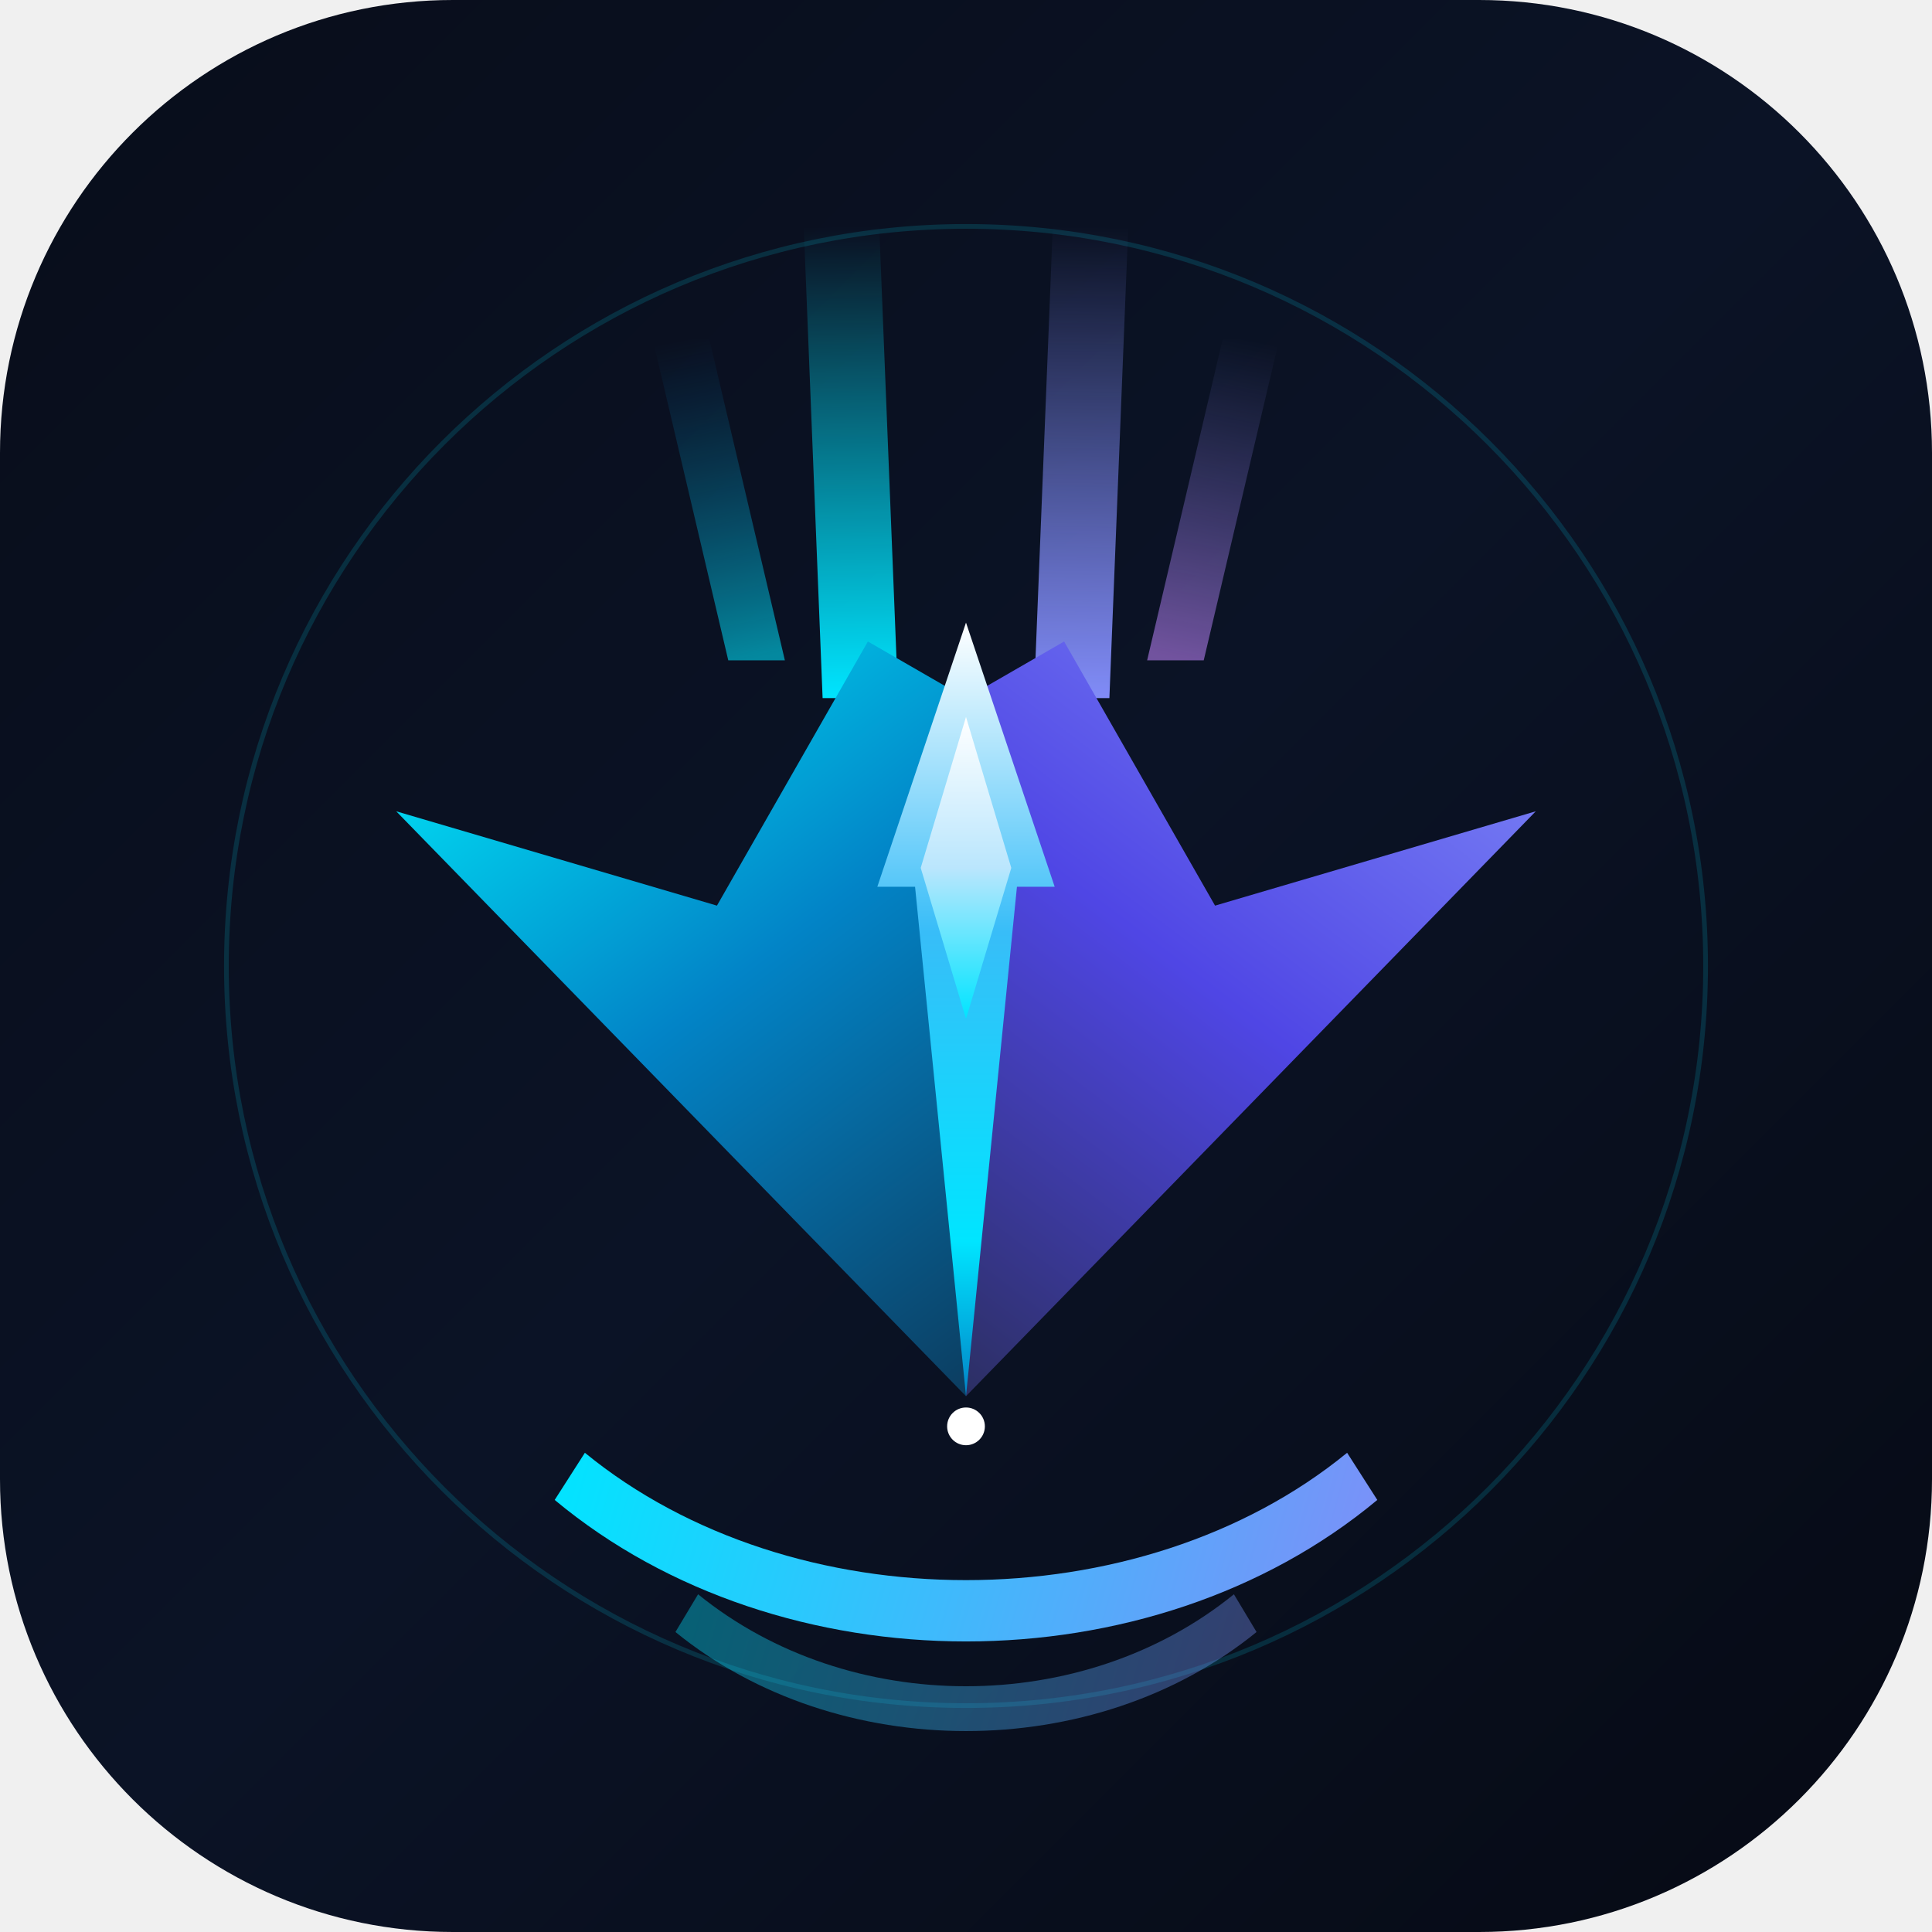
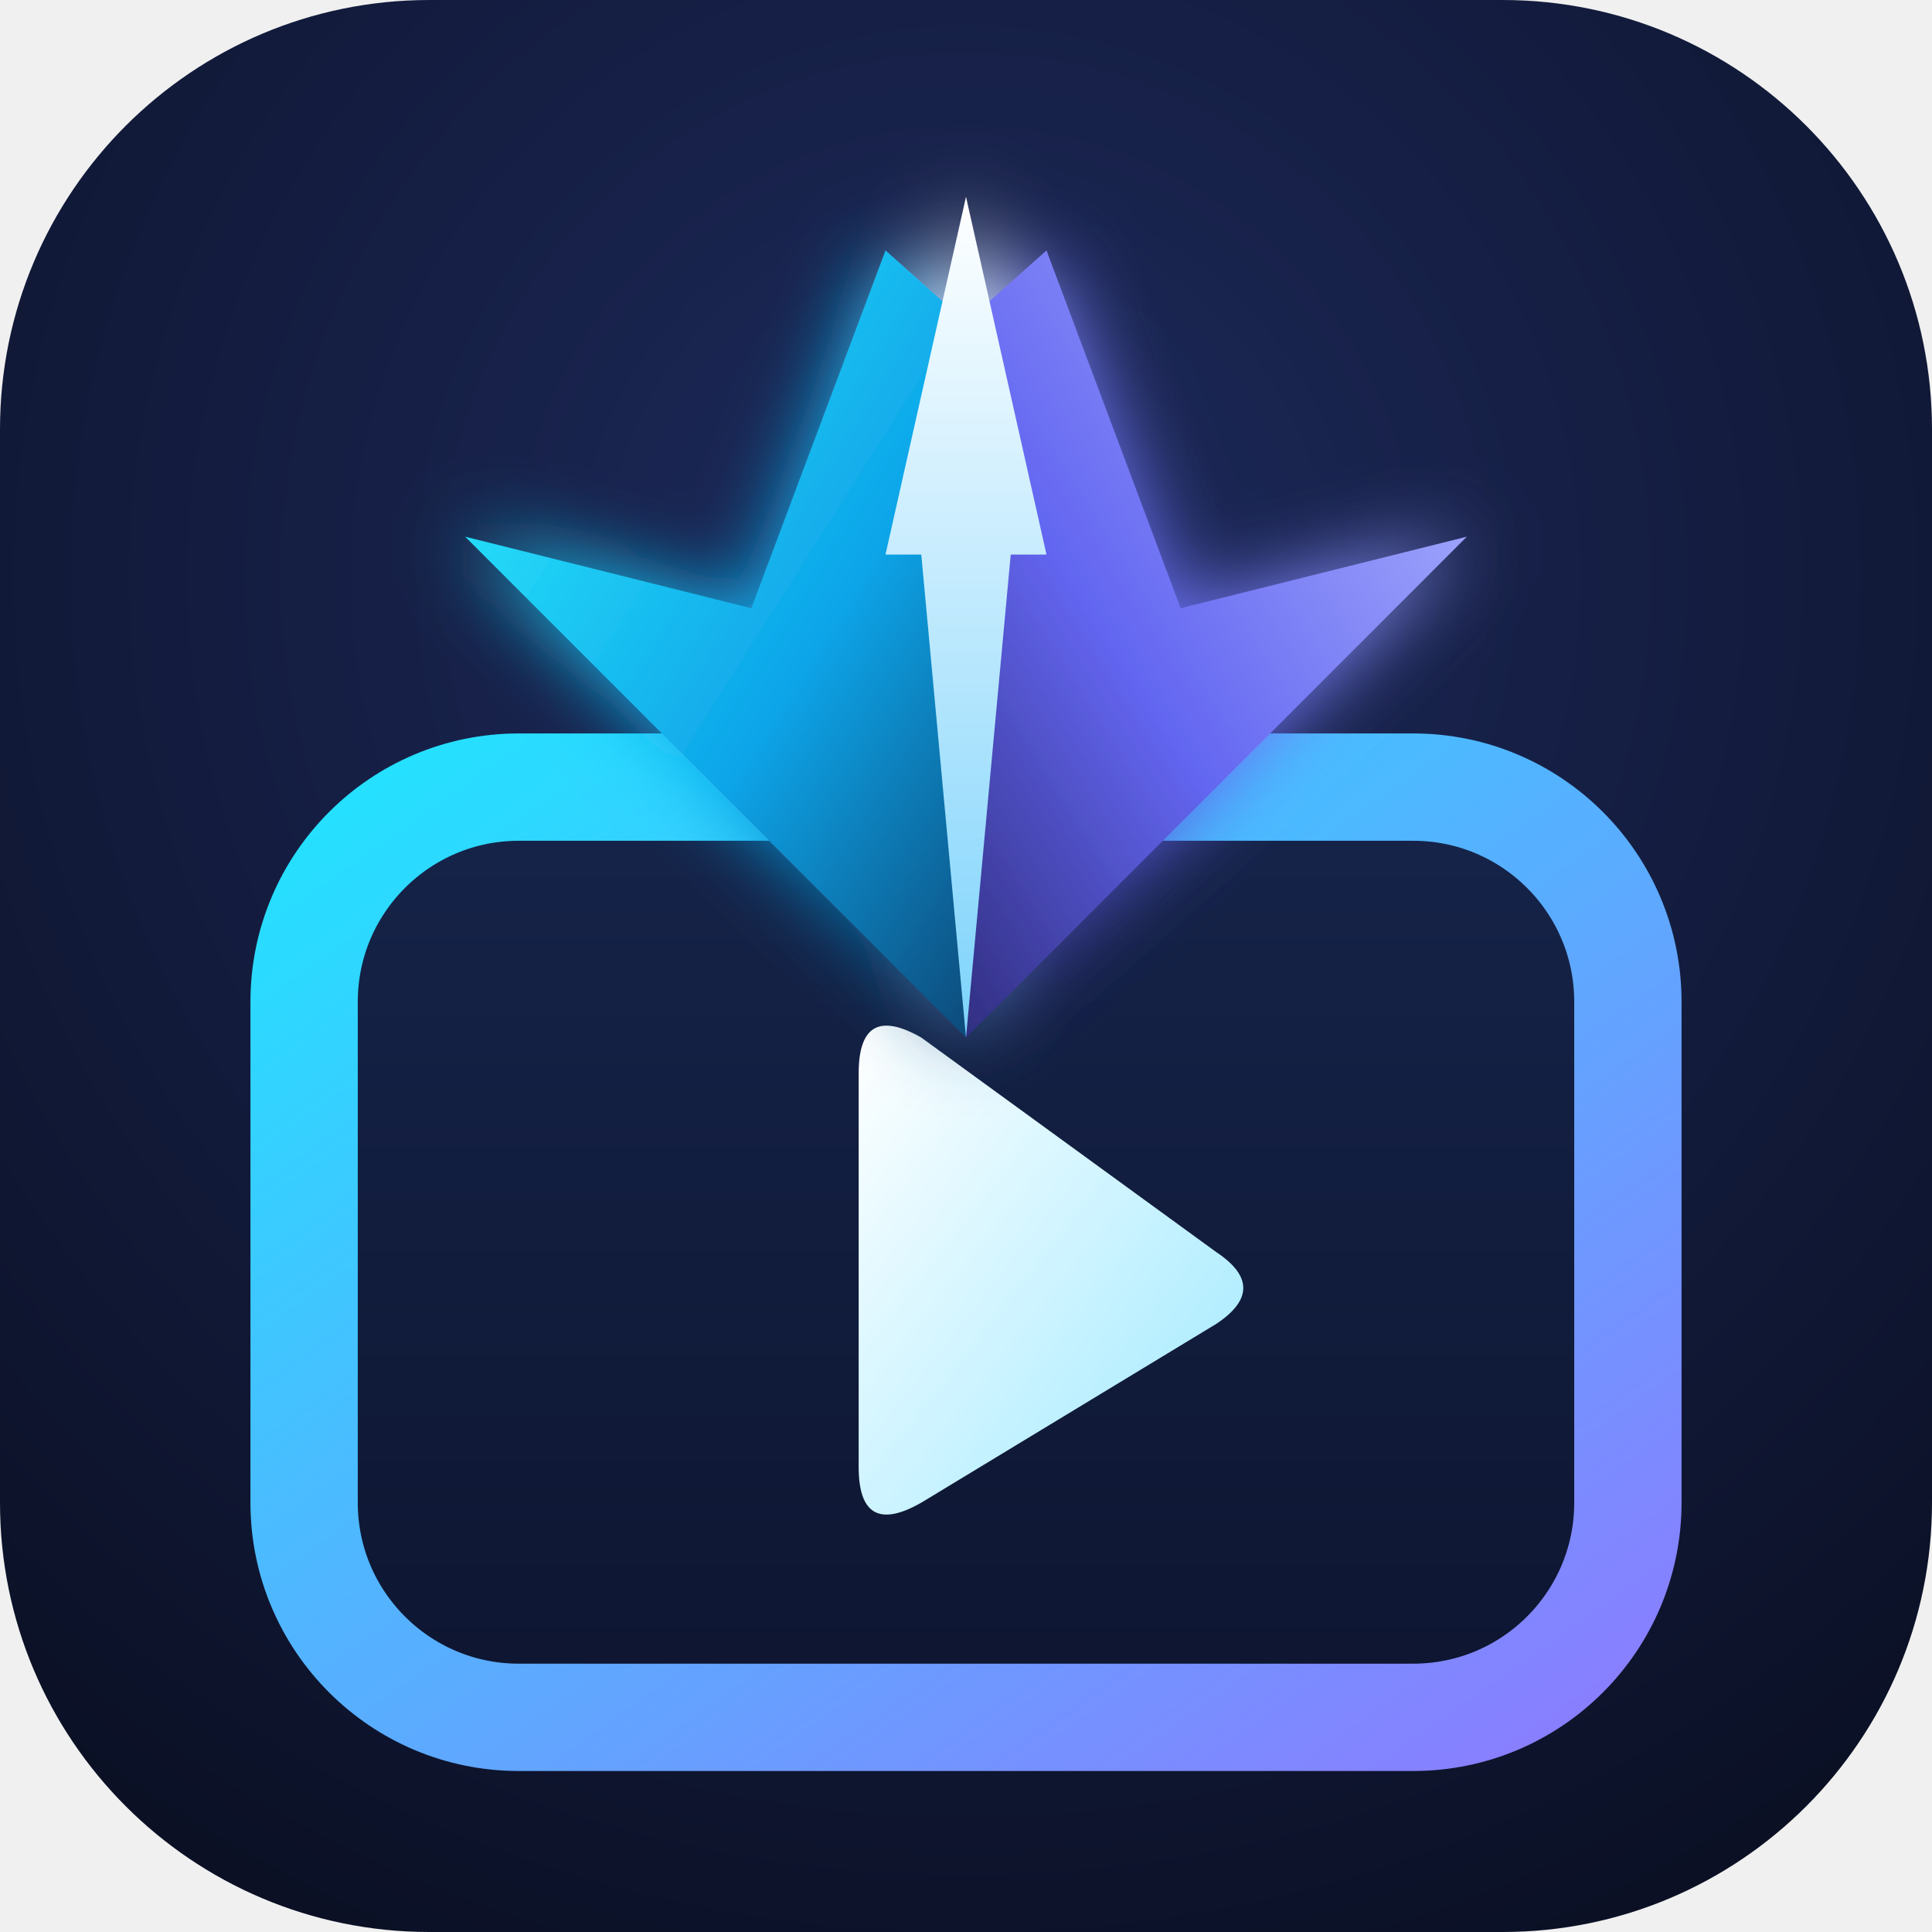
- <svg xmlns="http://www.w3.org/2000/svg" height="1024" viewBox="0 0 1024 1024" width="1024">
+ <svg xmlns="http://www.w3.org/2000/svg" viewBox="0 0 108 108" width="1024" height="1024">
  <defs>
-     <linearGradient gradientUnits="userSpaceOnUse" id="g1" x1="0" x2="1024" y1="0" y2="1024">
-       <stop offset="0.0" stop-color="#080D1A" stop-opacity="1.000" />
-       <stop offset="0.5" stop-color="#0B1326" stop-opacity="1.000" />
-       <stop offset="1.0" stop-color="#060A14" stop-opacity="1.000" />
+     <radialGradient id="bg" cx="0.5" cy="0.3" r="0.8">
+       <stop offset="0" stop-color="#1d2a5c" />
+       <stop offset="1" stop-color="#0a0f22" />
+     </radialGradient>
+     <linearGradient id="lw" x1="0" y1="0" x2="1" y2="1">
+       <stop offset="0" stop-color="#2ff3ff" />
+       <stop offset="0.6" stop-color="#0ea5e9" />
+       <stop offset="1" stop-color="#0b4a7a" />
    </linearGradient>
-     <linearGradient gradientUnits="userSpaceOnUse" id="g2" x1="446" x2="450" y1="120" y2="370">
-       <stop offset="0.0" stop-color="#00E5FF" stop-opacity="0.000" />
-       <stop offset="0.5" stop-color="#00E5FF" stop-opacity="0.502" />
-       <stop offset="1.0" stop-color="#00E5FF" stop-opacity="1.000" />
+     <linearGradient id="rw" x1="1" y1="0" x2="0" y2="1">
+       <stop offset="0" stop-color="#b4bcff" />
+       <stop offset="0.6" stop-color="#6366f1" />
+       <stop offset="1" stop-color="#312e81" />
    </linearGradient>
-     <linearGradient gradientUnits="userSpaceOnUse" id="g3" x1="361" x2="396" y1="180" y2="350">
-       <stop offset="0.0" stop-color="#0284C7" stop-opacity="0.000" />
-       <stop offset="1.0" stop-color="#00E5FF" stop-opacity="0.565" />
+     <linearGradient id="spine" x1="0" y1="0" x2="0" y2="1">
+       <stop offset="0" stop-color="#ffffff" />
+       <stop offset="1" stop-color="#7dd3fc" />
    </linearGradient>
-     <linearGradient gradientUnits="userSpaceOnUse" id="g4" x1="578" x2="574" y1="120" y2="370">
-       <stop offset="0.0" stop-color="#818CF8" stop-opacity="0.000" />
-       <stop offset="0.5" stop-color="#818CF8" stop-opacity="0.502" />
-       <stop offset="1.0" stop-color="#818CF8" stop-opacity="1.000" />
+     <linearGradient id="frame" x1="0" y1="0" x2="1" y2="1">
+       <stop offset="0" stop-color="#22e3ff" />
+       <stop offset="1" stop-color="#8b7cff" />
    </linearGradient>
-     <linearGradient gradientUnits="userSpaceOnUse" id="g5" x1="663" x2="628" y1="180" y2="350">
-       <stop offset="0.0" stop-color="#818CF8" stop-opacity="0.000" />
-       <stop offset="1.0" stop-color="#C084FC" stop-opacity="0.565" />
+     <linearGradient id="screen" x1="0" y1="0" x2="0" y2="1">
+       <stop offset="0" stop-color="#16244a" />
+       <stop offset="1" stop-color="#0d1530" />
    </linearGradient>
-     <linearGradient gradientUnits="userSpaceOnUse" id="g6" x1="210" x2="512" y1="340" y2="740">
-       <stop offset="0.0" stop-color="#00F2FE" stop-opacity="1.000" />
-       <stop offset="0.5" stop-color="#0284C7" stop-opacity="1.000" />
-       <stop offset="1.0" stop-color="#0C3D60" stop-opacity="1.000" />
+     <linearGradient id="play" x1="0" y1="0" x2="1" y2="1">
+       <stop offset="0" stop-color="#ffffff" />
+       <stop offset="1" stop-color="#9ee9ff" />
    </linearGradient>
-     <linearGradient gradientUnits="userSpaceOnUse" id="g7" x1="814" x2="512" y1="340" y2="740">
-       <stop offset="0.0" stop-color="#818CF8" stop-opacity="1.000" />
-       <stop offset="0.5" stop-color="#4F46E5" stop-opacity="1.000" />
-       <stop offset="1.0" stop-color="#2C2F63" stop-opacity="1.000" />
-     </linearGradient>
-     <linearGradient gradientUnits="userSpaceOnUse" id="g8" x1="512" x2="512" y1="330" y2="740">
-       <stop offset="0.0" stop-color="#FFFFFF" stop-opacity="1.000" />
-       <stop offset="0.4" stop-color="#38BDF8" stop-opacity="1.000" />
-       <stop offset="0.8" stop-color="#00E5FF" stop-opacity="1.000" />
-       <stop offset="1.0" stop-color="#0284C7" stop-opacity="1.000" />
-     </linearGradient>
-     <linearGradient gradientUnits="userSpaceOnUse" id="g9" x1="512" x2="512" y1="380" y2="540">
-       <stop offset="0.0" stop-color="#FFFFFF" stop-opacity="1.000" />
-       <stop offset="0.5" stop-color="#BAE6FD" stop-opacity="1.000" />
-       <stop offset="1.0" stop-color="#00E5FF" stop-opacity="1.000" />
-     </linearGradient>
-     <linearGradient gradientUnits="userSpaceOnUse" id="g10" x1="294" x2="730" y1="770" y2="895">
-       <stop offset="0.0" stop-color="#00E5FF" stop-opacity="1.000" />
-       <stop offset="1.0" stop-color="#818CF8" stop-opacity="1.000" />
-     </linearGradient>
-     <linearGradient gradientUnits="userSpaceOnUse" id="g11" x1="358" x2="666" y1="845" y2="935">
-       <stop offset="0.0" stop-color="#00E5FF" stop-opacity="0.376" />
-       <stop offset="1.0" stop-color="#818CF8" stop-opacity="0.376" />
-     </linearGradient>
+     <filter id="glow" x="-30%" y="-30%" width="160%" height="160%">
+       <feGaussianBlur stdDeviation="2.2" result="b" />
+       <feMerge>
+         <feMergeNode in="b" />
+         <feMergeNode in="SourceGraphic" />
+       </feMerge>
+     </filter>
  </defs>
-   <path d="M 240,0 L 784,0 C 916.5,0 1024,107.5 1024,240 L 1024,784 C 1024,916.5 916.5,1024 784,1024 L 240,1024 C 107.5,1024 0,916.5 0,784 L 0,240 C 0,107.5 107.5,0 240,0 Z" fill="url(#g1)" />
-   <path d="M 512,120 A 392,392 0 1 0 512,904 A 392,392 0 1 0 512,120 Z" fill="none" stroke="#00E5FF" stroke-opacity="0.145" stroke-width="2.5" />
-   <path d="M 426,120 L 466,120 L 476,370 L 436,370 Z" fill="url(#g2)" />
-   <path d="M 346,180 L 376,180 L 416,350 L 386,350 Z" fill="url(#g3)" />
-   <path d="M 558,120 L 598,120 L 588,370 L 548,370 Z" fill="url(#g4)" />
-   <path d="M 648,180 L 678,180 L 638,350 L 608,350 Z" fill="url(#g5)" />
-   <path d="M 512,740 L 210,430 L 380,480 L 460,340 L 512,370 Z" fill="url(#g6)" />
-   <path d="M 512,740 L 814,430 L 644,480 L 564,340 L 512,370 Z" fill="url(#g7)" />
-   <path d="M 512,330 L 465,470 L 485,470 L 512,740 L 539,470 L 559,470 Z" fill="url(#g8)" />
-   <path d="M 512,380 L 536,460 L 512,540 L 488,460 Z" fill="url(#g9)" />
-   <path d="M 310,770 C 420,860 604,860 714,770 L 730,795 C 610,895 414,895 294,795 Z" fill="url(#g10)" />
-   <path d="M 370,845 C 450,910 574,910 654,845 L 666,865 C 580,935 444,935 358,865 Z" fill="url(#g11)" />
-   <path d="M 512,746 A 10,10 0 1 0 512,766 A 10,10 0 1 0 512,746 Z" fill="#FFFFFF" fill-opacity="1.000" />
+   <rect id="background" width="108" height="108" rx="24" fill="url(#bg)" />
+   <g id="art">
+     <rect id="screen-frame" x="17" y="44" width="74" height="52" rx="12" fill="url(#screen)" stroke="url(#frame)" stroke-width="6" />
+     <path id="play-button" d="M48 60 L48 82 Q48 86 51.5 84 L68 74 Q71 72 68 70 L51.5 58 Q48 56 48 60 Z" fill="url(#play)" />
+     <g id="jet" filter="url(#glow)">
+       <path id="left-wing" d="M54 58 L26 30 L42 34 L49.5 14 L54 18 Z" fill="url(#lw)" />
+       <path id="right-wing" d="M54 58 L82 30 L66 34 L58.5 14 L54 18 Z" fill="url(#rw)" />
+       <path id="spine" d="M54 11 L49.5 31 L51.5 31 L54 58 L56.5 31 L58.5 31 Z" fill="url(#spine)" />
+     </g>
+   </g>
</svg>
